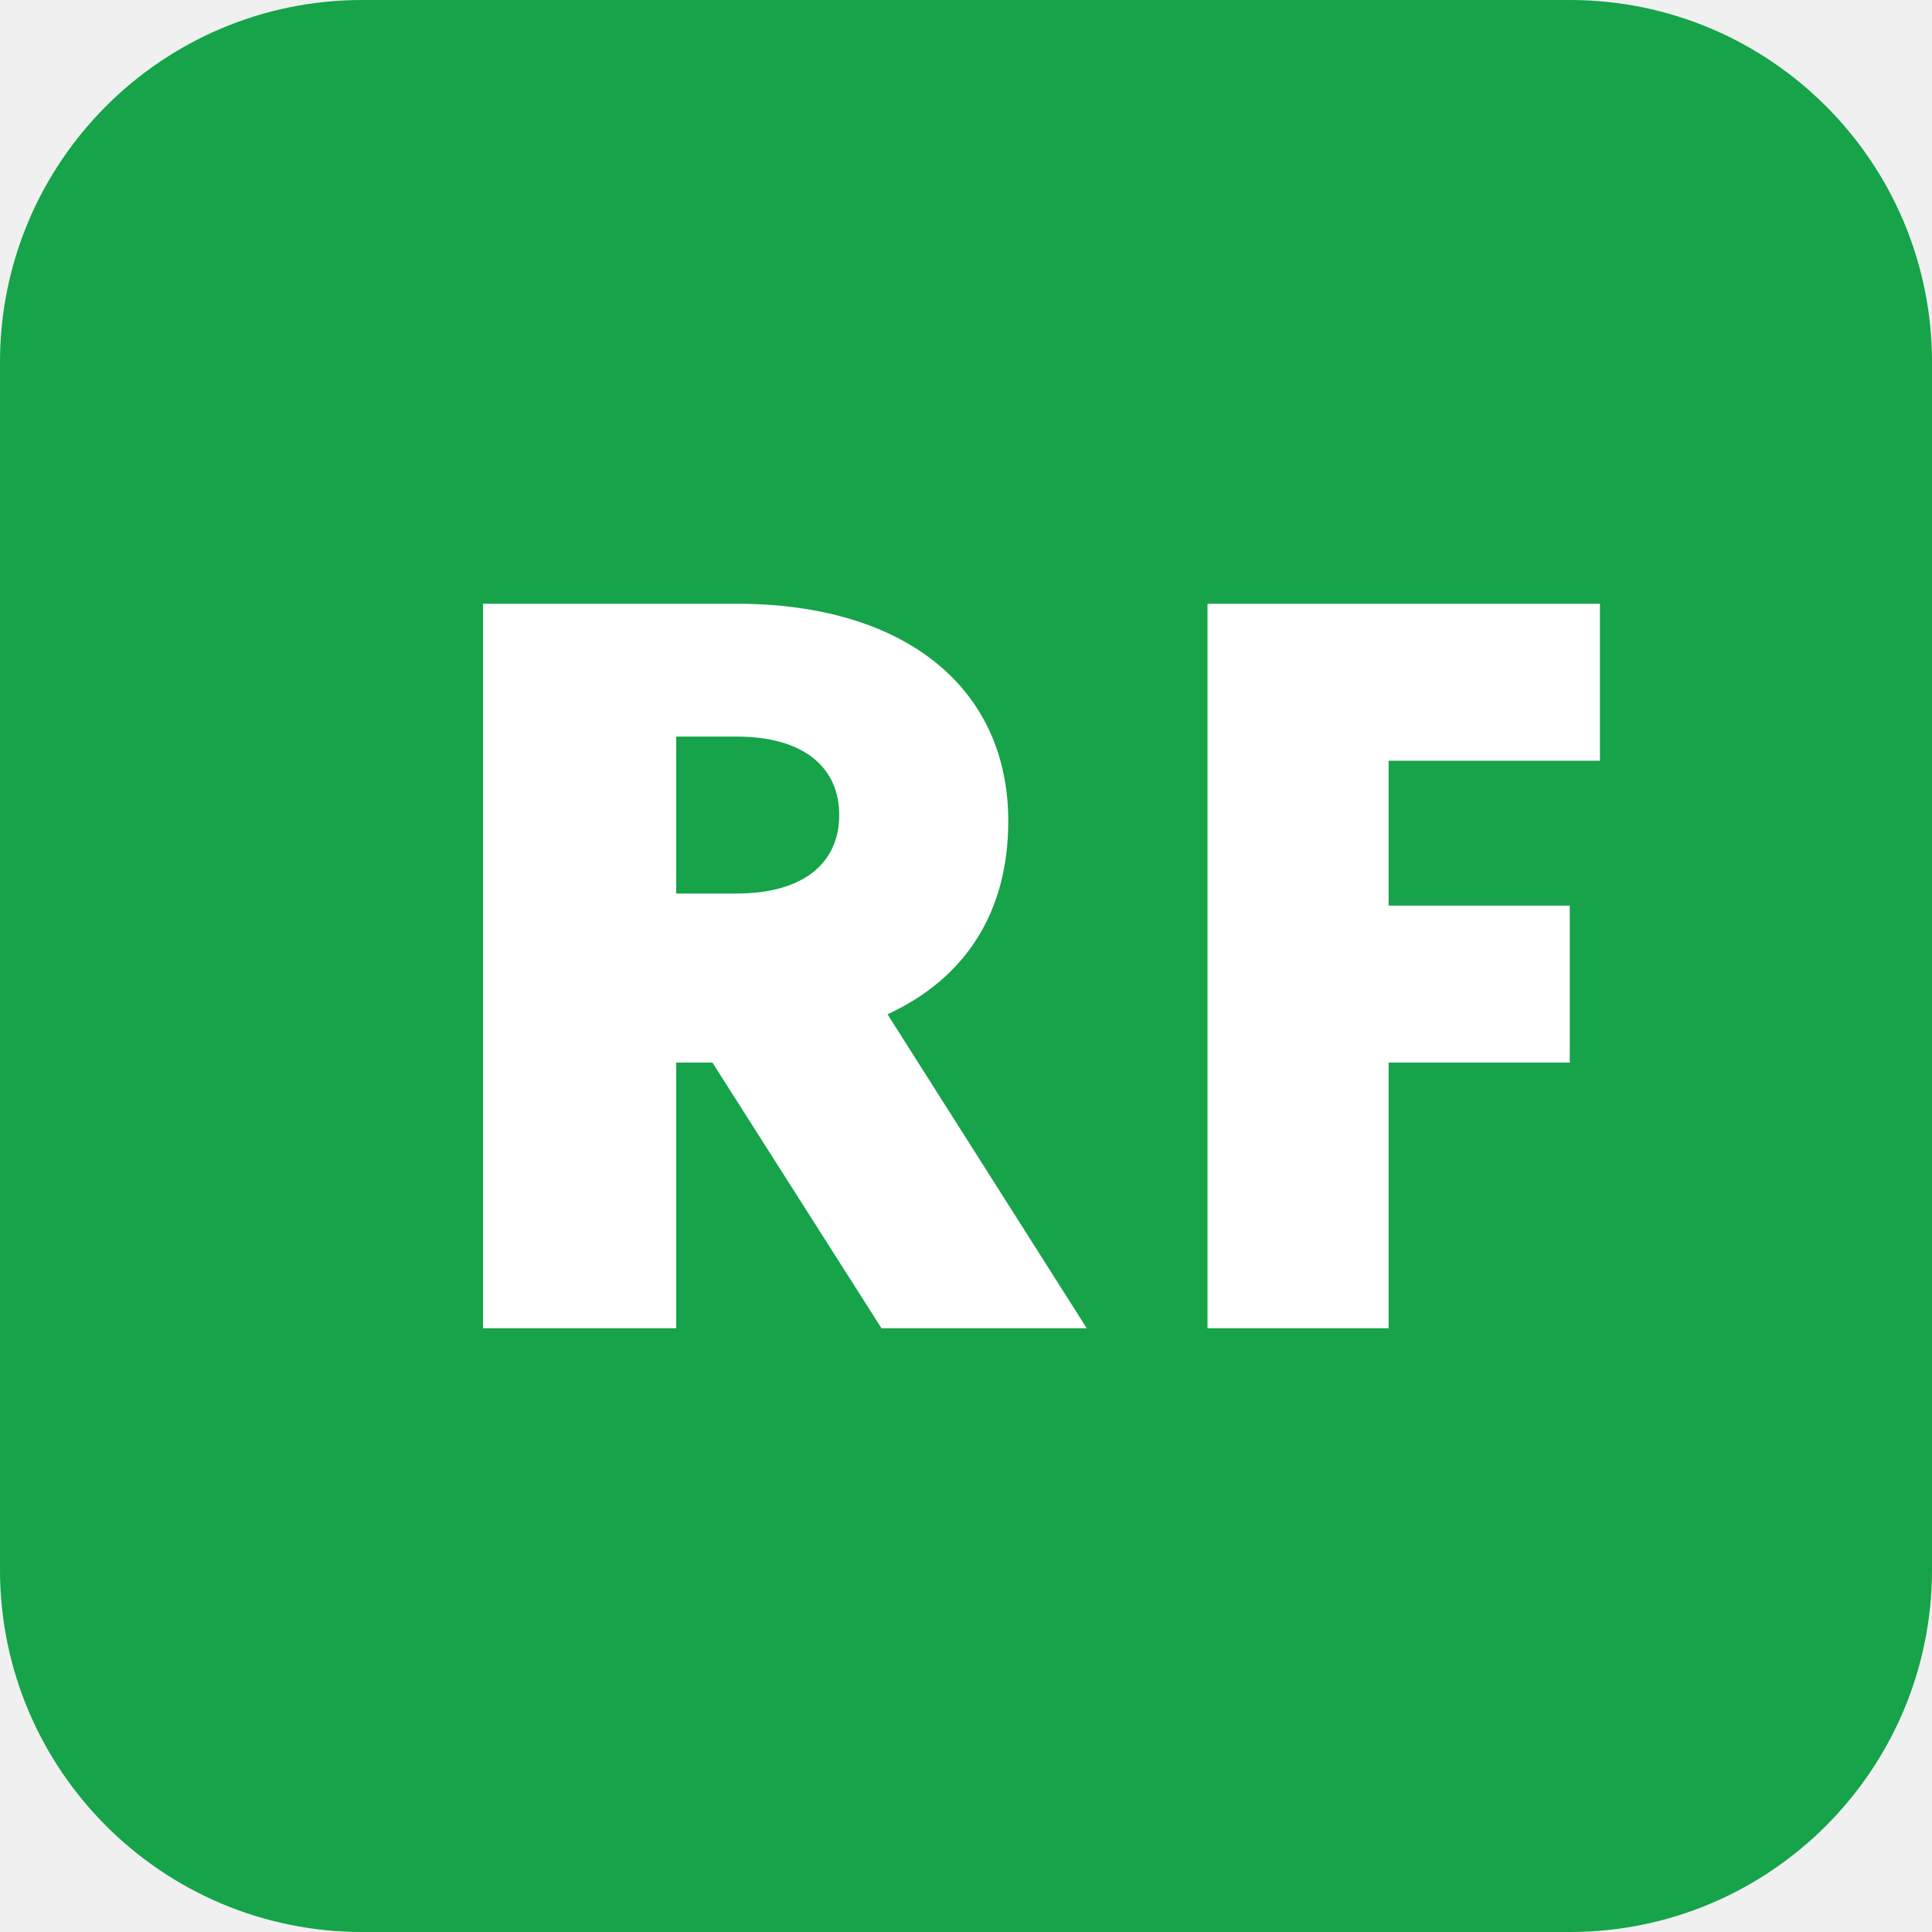
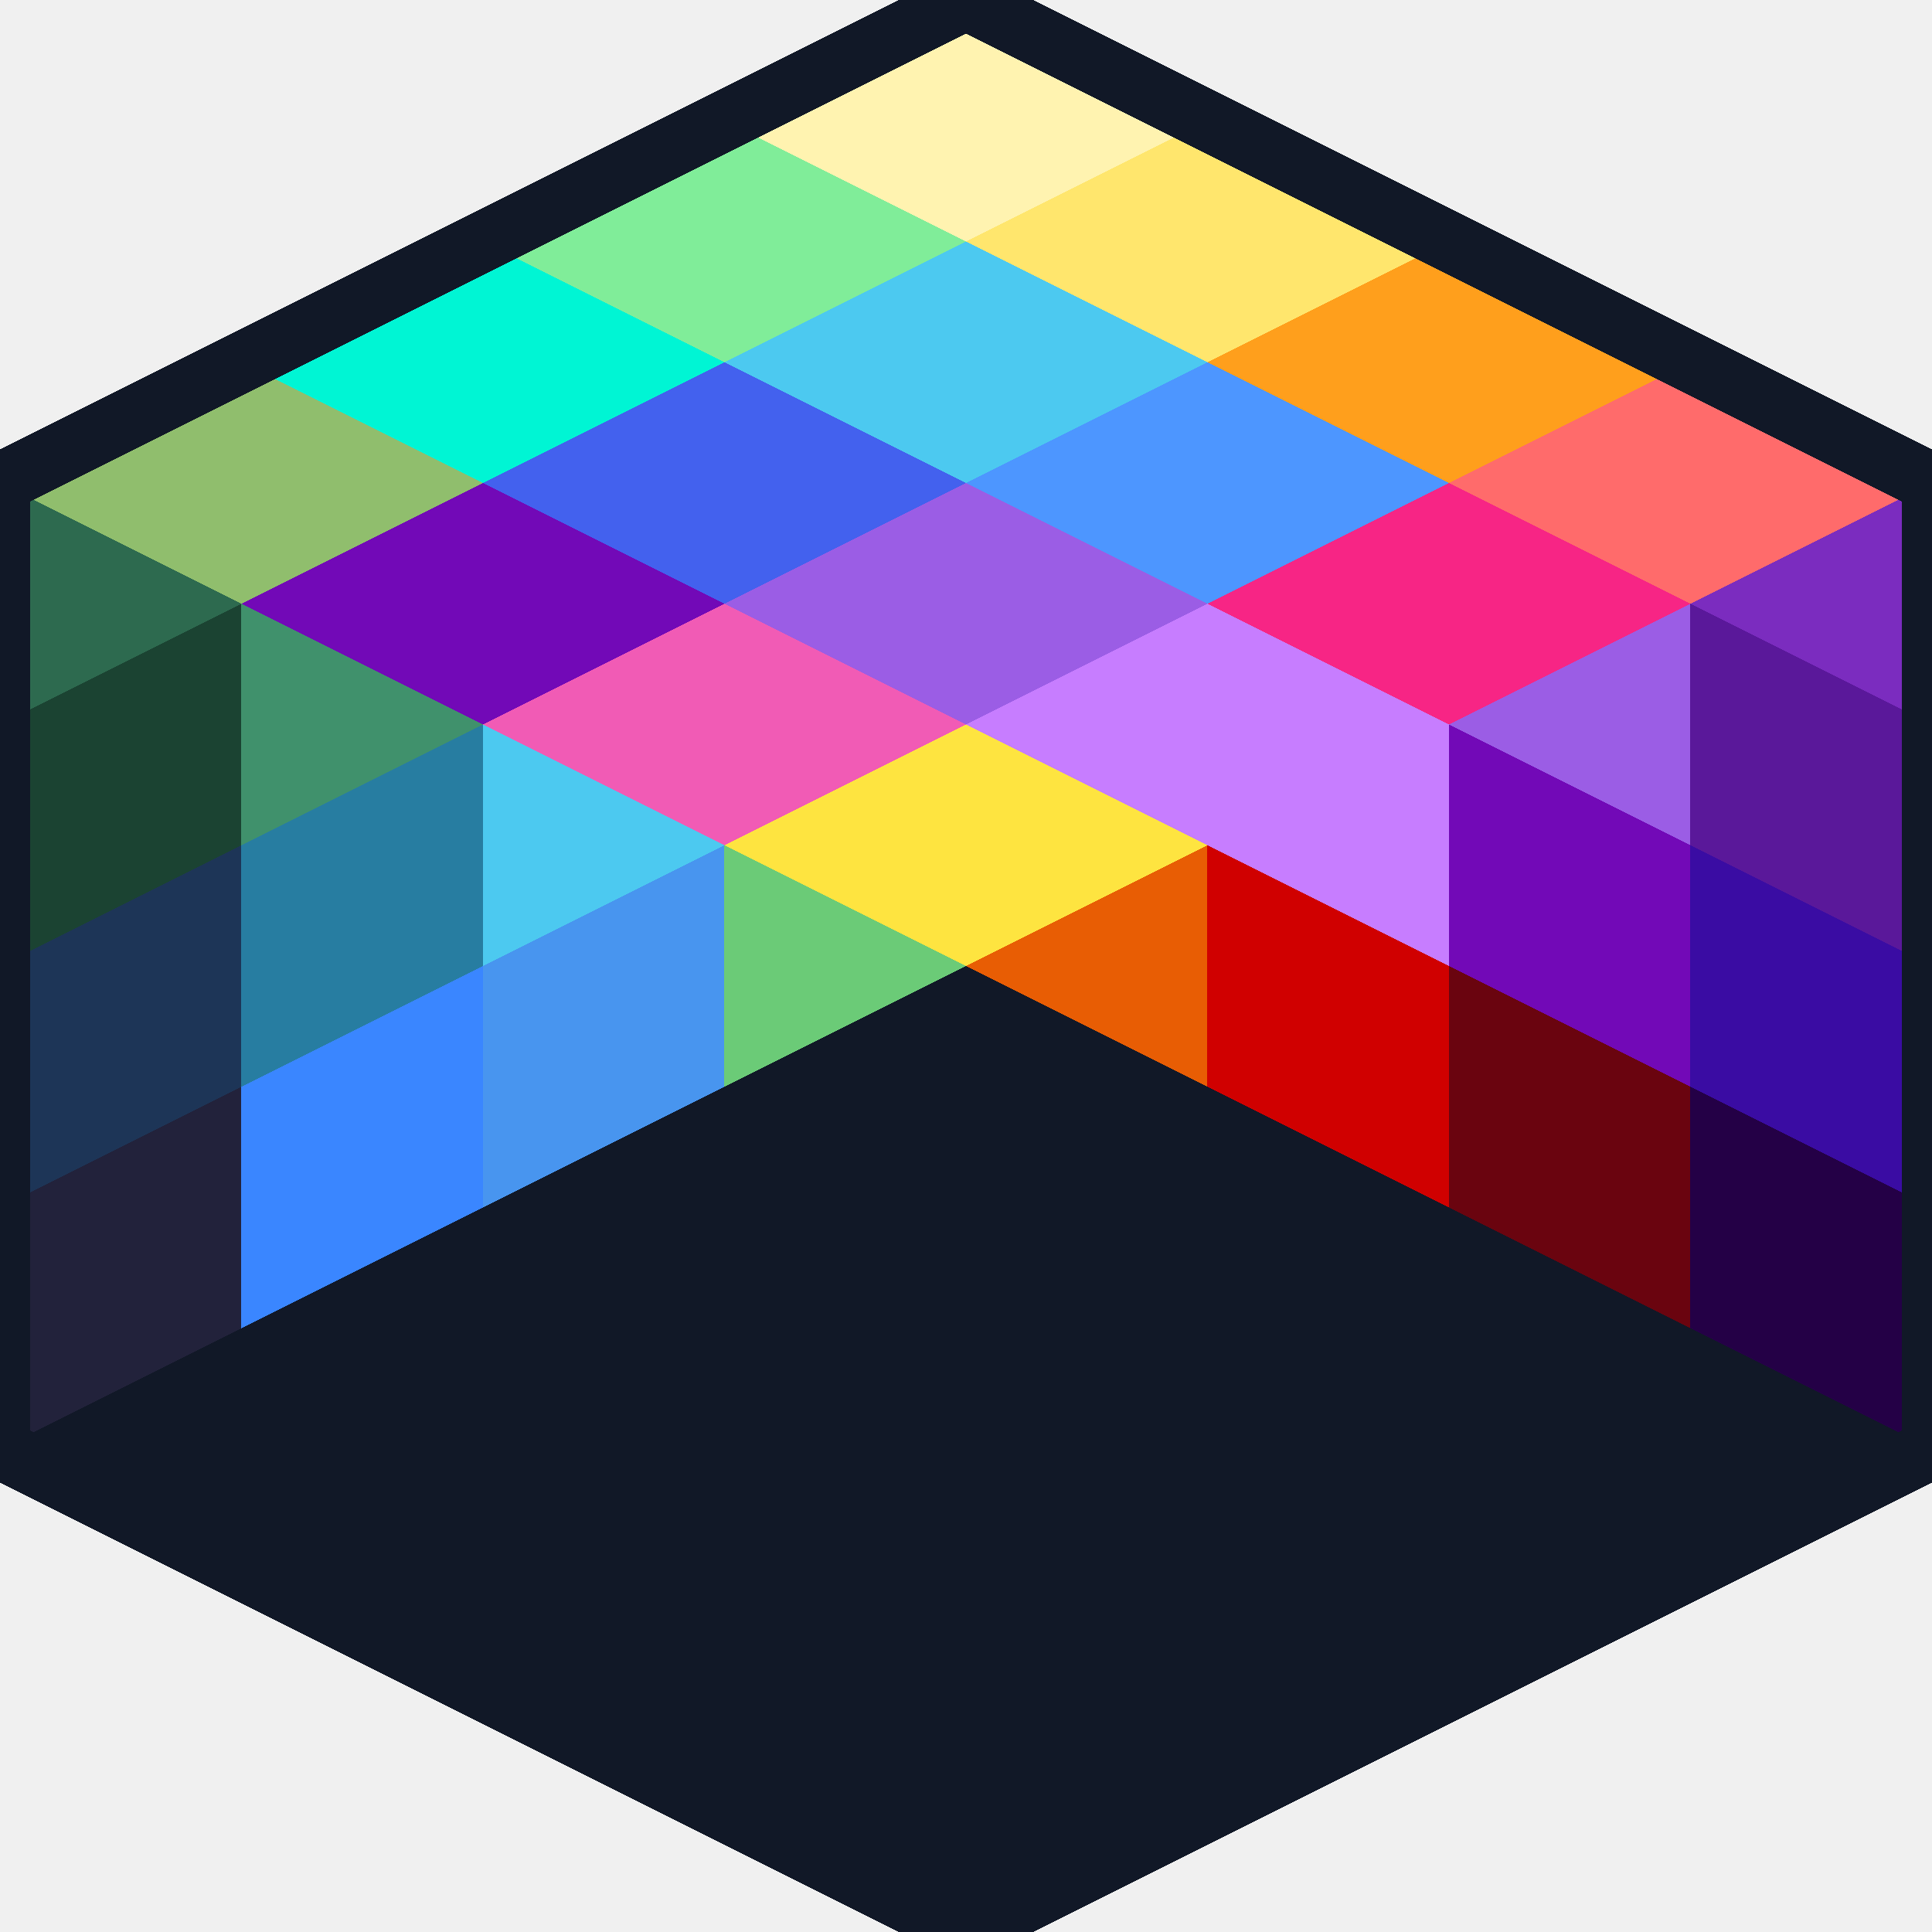
- <svg xmlns="http://www.w3.org/2000/svg" viewBox="0 0 32 32" fill="none">
-   <rect width="32" height="32" rx="6" fill="#16a34a" />
-   <path d="M8 22V10h4.2c2.8 0 4.5 1.4 4.5 3.6 0 1.5-.7 2.6-2 3.2L18 22h-3.4l-2.8-4.4H11.2V22H8zm3.2-7.2h1c1.1 0 1.7-.5 1.7-1.3s-.6-1.3-1.7-1.3h-1v2.6zM20 22V10h6.5v2.6H23v2.4h3v2.6h-3v4.4H20z" fill="white" />
+ <svg xmlns="http://www.w3.org/2000/svg" viewBox="0 0 64 64" shape-rendering="crispEdges">
+   <path d="M32 0 64 16 64 48 32 64 0 48 0 16Z" fill="#111827" />
+   <polygon points="32,0 24,4 24,12 32,8" fill="#FFE66D" />
+   <polygon points="24,4 16,8 16,16 24,12" fill="#80ED99" />
+   <polygon points="16,8 8,12 8,20 16,16" fill="#43AA8B" />
+   <polygon points="8,12 0,16 0,24 8,20" fill="#2D6A4F" />
+   <polygon points="32,8 24,12 24,20 32,16" fill="#FEE440" />
+   <polygon points="24,12 16,16 16,24 24,20" fill="#00F5D4" />
+   <polygon points="16,16 8,20 8,28 16,24" fill="#40916C" />
+   <polygon points="8,20 0,24 0,32 8,28" fill="#1B4332" />
+   <polygon points="32,16 24,20 24,28 32,24" fill="#90BE6D" />
+   <polygon points="24,20 16,24 16,32 24,28" fill="#4CC9F0" />
+   <polygon points="16,24 8,28 8,36 16,32" fill="#277DA1" />
+   <polygon points="8,28 0,32 0,40 8,36" fill="#1D3557" />
+   <polygon points="32,24 24,28 24,36 32,32" fill="#6BCB77" />
+   <polygon points="24,28 16,32 16,40 24,36" fill="#4895EF" />
+   <polygon points="16,32 8,36 8,44 16,40" fill="#3A86FF" />
+   <polygon points="8,36 0,40 0,48 8,44" fill="#22223B" />
+   <polygon points="32,0 40,4 40,12 32,8" fill="#FF9F1C" />
+   <polygon points="40,4 48,8 48,16 40,12" fill="#FF6B6B" />
+   <polygon points="48,8 56,12 56,20 48,16" fill="#F72585" />
+   <polygon points="56,12 64,16 64,24 56,20" fill="#7B2CBF" />
+   <polygon points="32,8 40,12 40,20 32,16" fill="#FF8C42" />
+   <polygon points="40,12 48,16 48,24 40,20" fill="#F15BB5" />
+   <polygon points="48,16 56,20 56,28 48,24" fill="#9B5DE5" />
+   <polygon points="56,20 64,24 64,32 56,28" fill="#5A189A" />
+   <polygon points="32,16 40,20 40,28 32,24" fill="#FF5D8F" />
+   <polygon points="40,20 48,24 48,32 40,28" fill="#C77DFF" />
+   <polygon points="48,24 56,28 56,36 48,32" fill="#7209B7" />
+   <polygon points="56,28 64,32 64,40 56,36" fill="#3A0CA3" />
+   <polygon points="32,24 40,28 40,36 32,32" fill="#E85D04" />
+   <polygon points="40,28 48,32 48,40 40,36" fill="#D00000" />
+   <polygon points="48,32 56,36 56,44 48,40" fill="#6A040F" />
+   <polygon points="56,36 64,40 64,48 56,44" fill="#240046" />
+   <polygon points="32,0 40,4 32,8 24,4" fill="#FFF3B0" />
+   <polygon points="40,4 48,8 40,12 32,8" fill="#FFE66D" />
+   <polygon points="48,8 56,12 48,16 40,12" fill="#FF9F1C" />
+   <polygon points="56,12 64,16 56,20 48,16" fill="#FF6B6B" />
+   <polygon points="24,4 32,8 24,12 16,8" fill="#80ED99" />
+   <polygon points="32,8 40,12 32,16 24,12" fill="#4CC9F0" />
+   <polygon points="40,12 48,16 40,20 32,16" fill="#4D96FF" />
+   <polygon points="48,16 56,20 48,24 40,20" fill="#F72585" />
+   <polygon points="16,8 24,12 16,16 8,12" fill="#00F5D4" />
+   <polygon points="24,12 32,16 24,20 16,16" fill="#4361EE" />
+   <polygon points="32,16 40,20 32,24 24,20" fill="#9B5DE5" />
+   <polygon points="40,20 48,24 40,28 32,24" fill="#C77DFF" />
+   <polygon points="8,12 16,16 8,20 0,16" fill="#90BE6D" />
+   <polygon points="16,16 24,20 16,24 8,20" fill="#7209B7" />
+   <polygon points="24,20 32,24 24,28 16,24" fill="#F15BB5" />
+   <polygon points="32,24 40,28 32,32 24,28" fill="#FEE440" />
+   <path d="M32 0 64 16 64 48 32 64 0 48 0 16Z" fill="none" stroke="#111827" stroke-width="2" stroke-linejoin="round" />
</svg>
